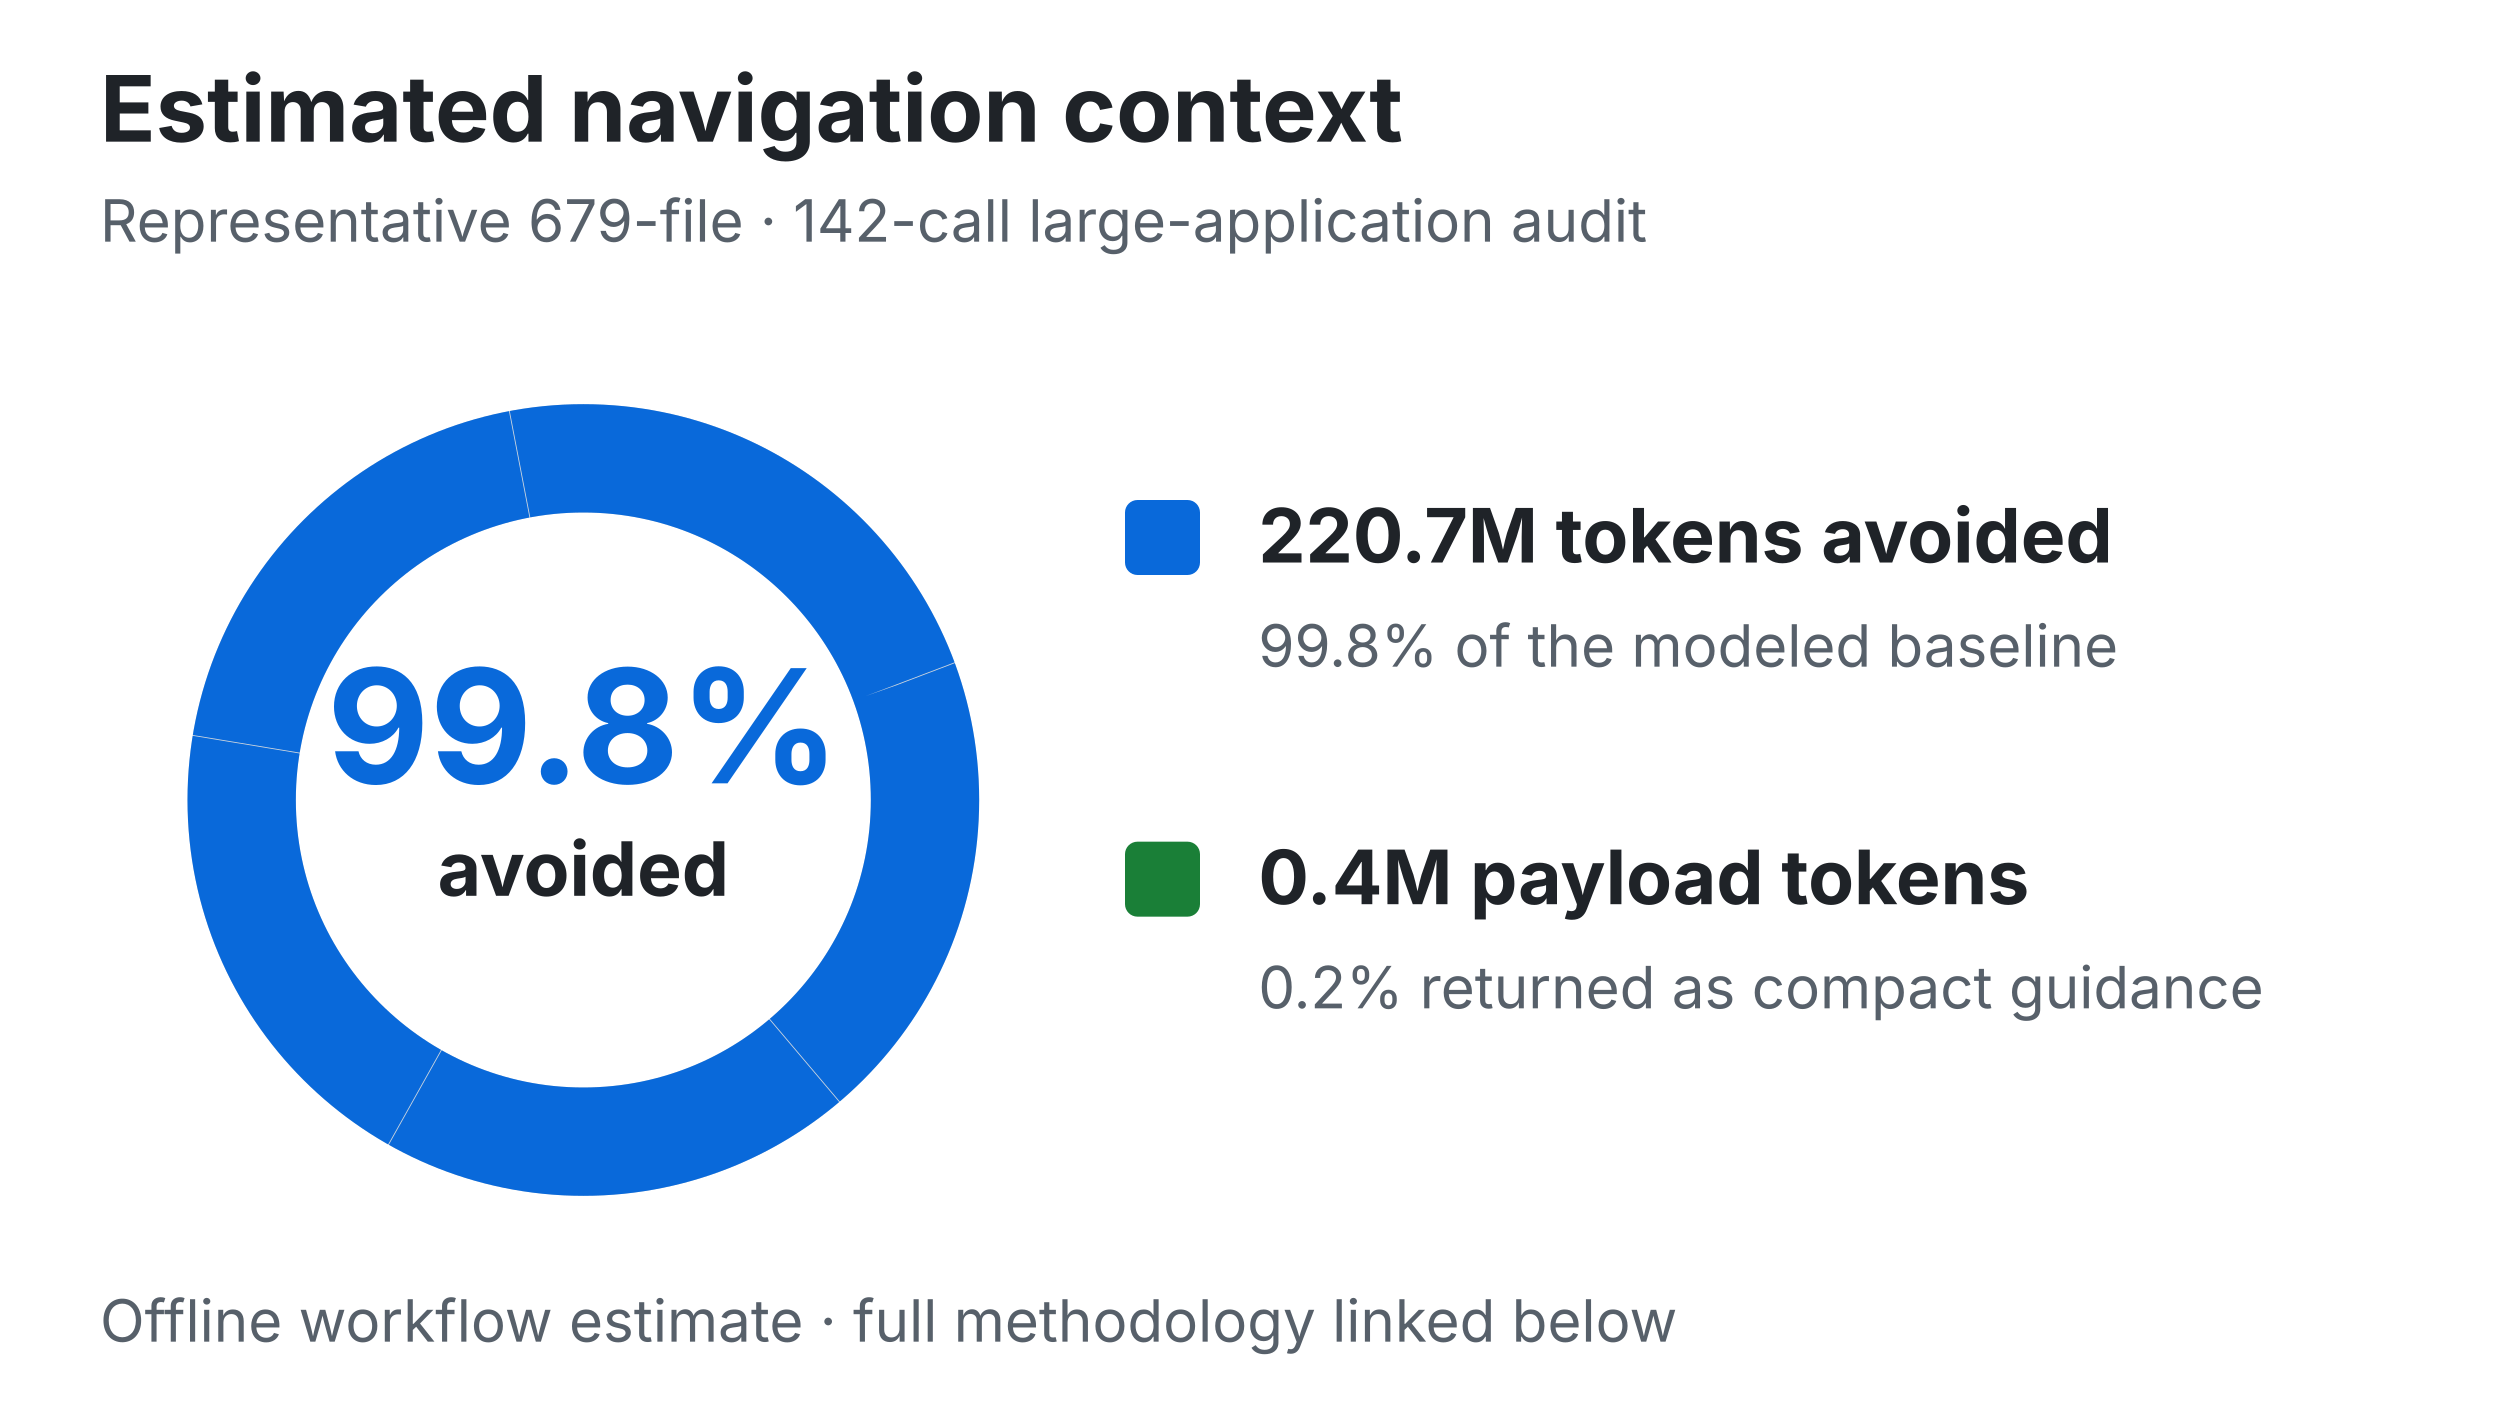
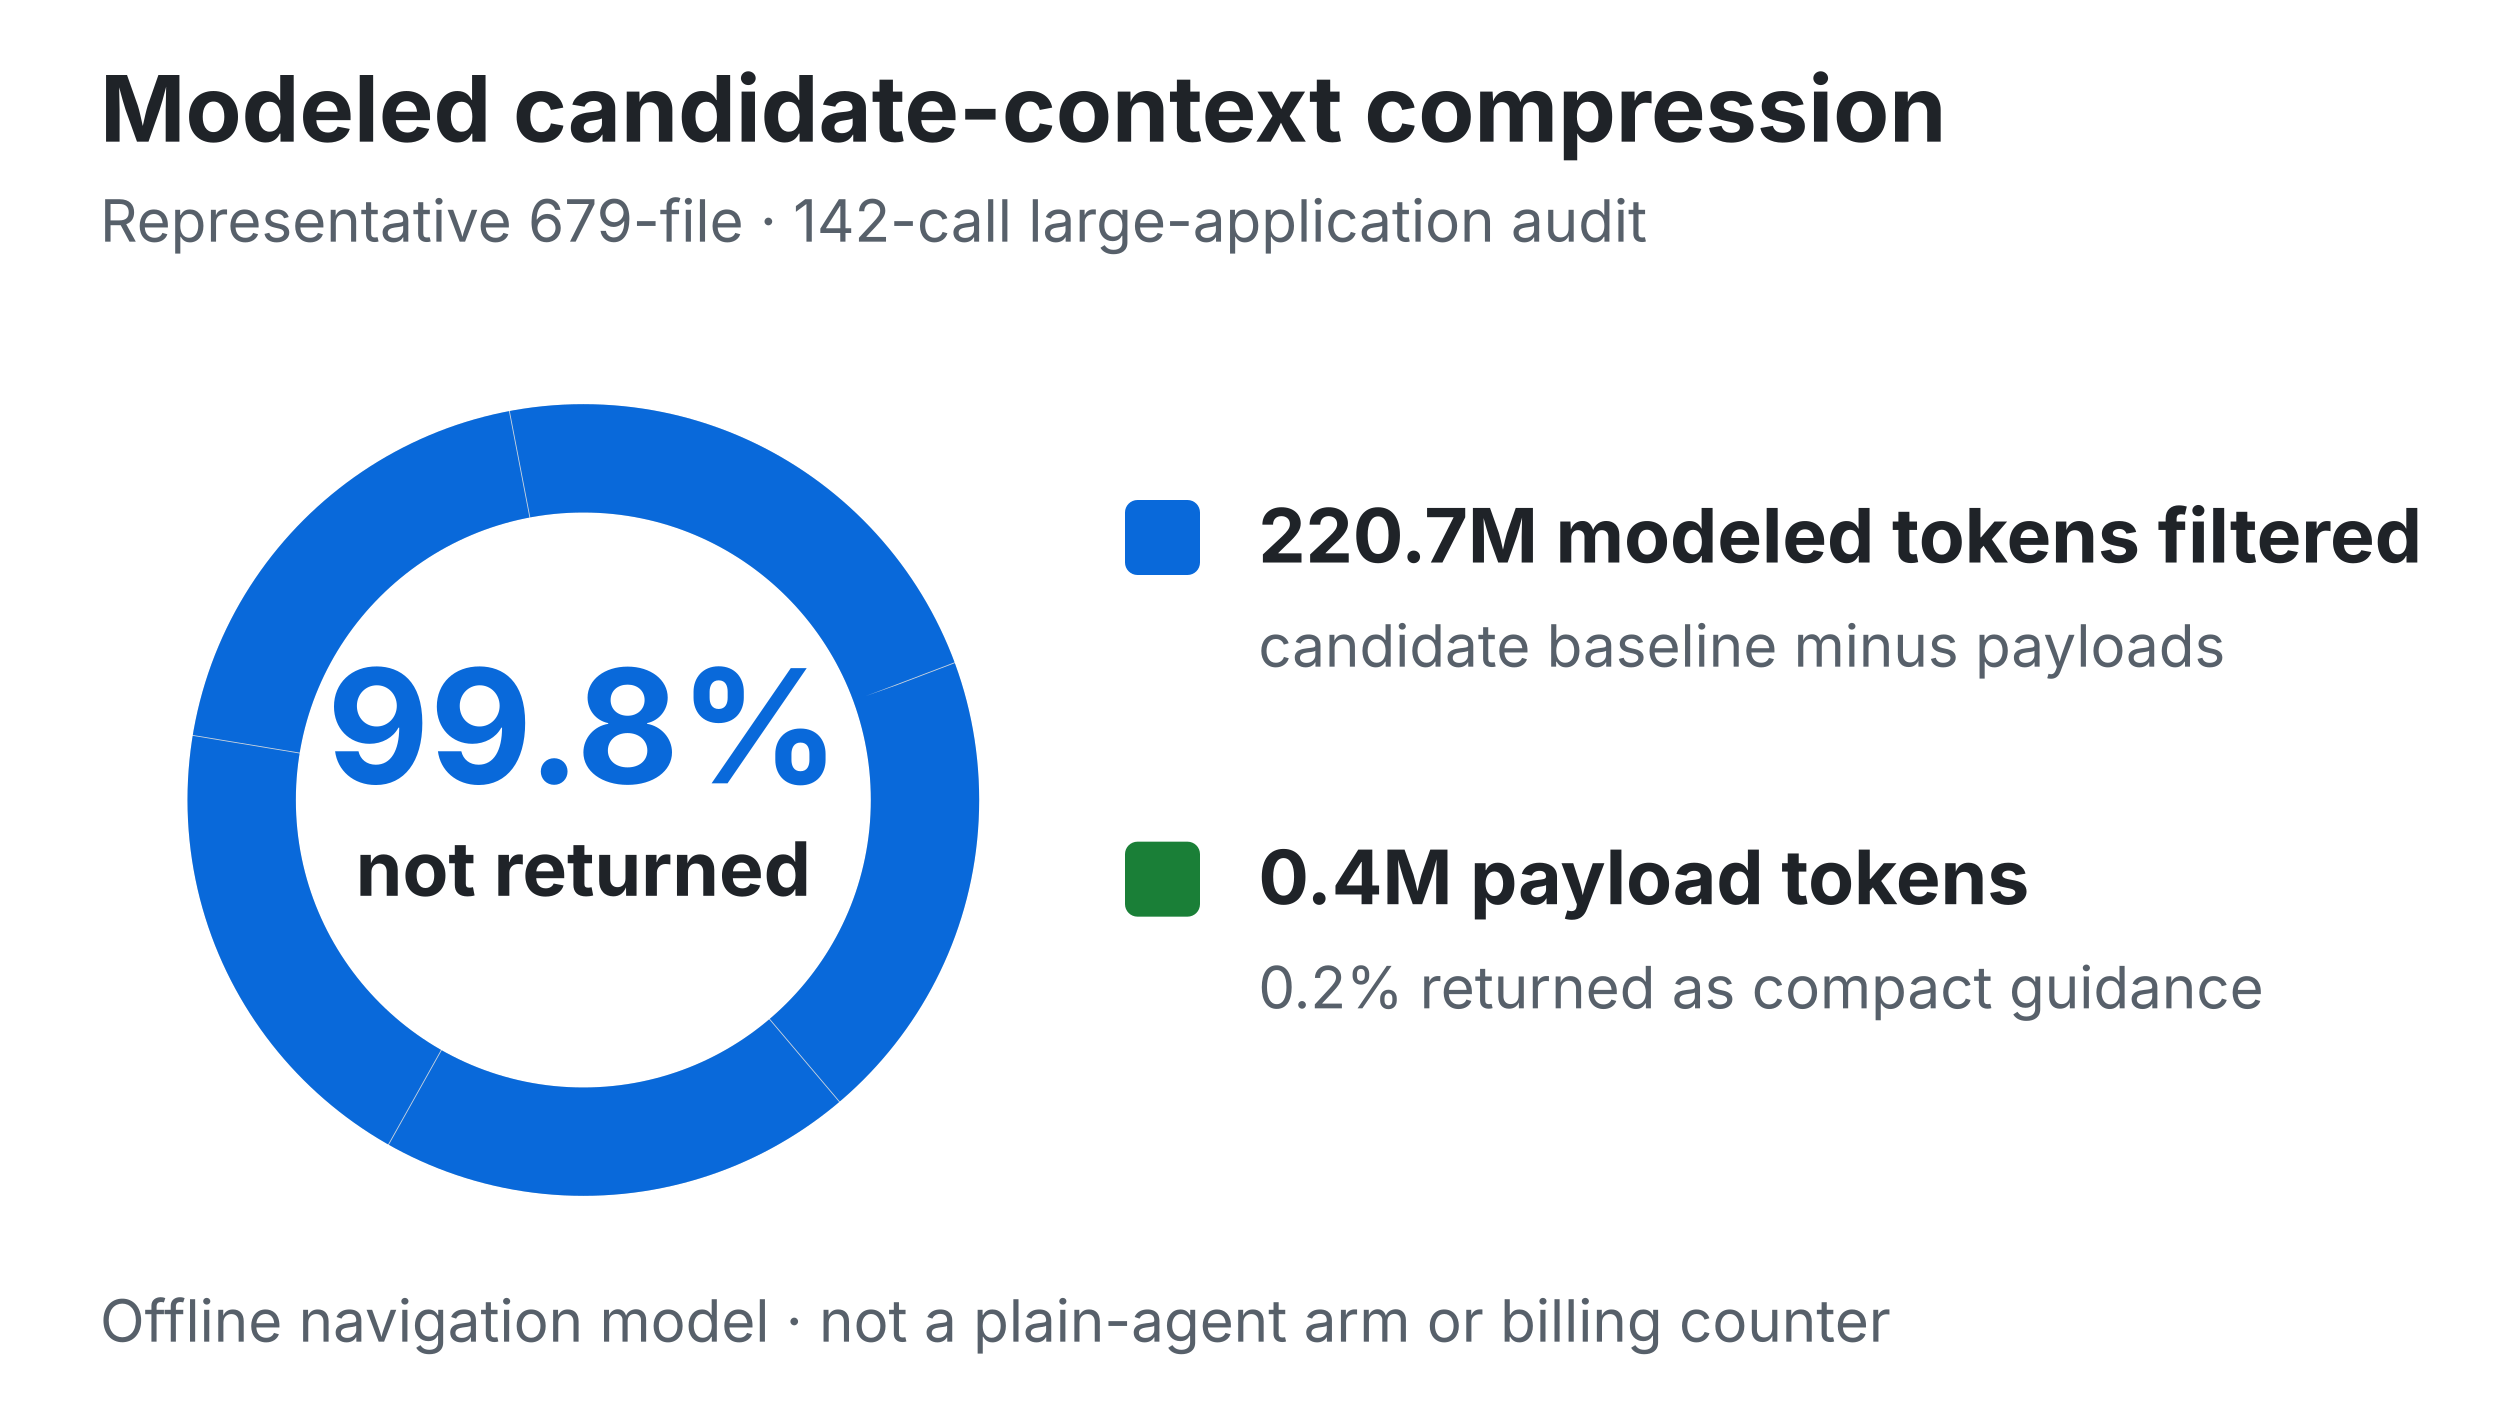
<svg xmlns="http://www.w3.org/2000/svg" role="img" aria-labelledby="title desc" viewBox="0 0 600 340">
  <style>
    text { font-family: -apple-system, BlinkMacSystemFont, "Segoe UI", sans-serif; fill: #1f2328; }
    .title { font-size: 22px; font-weight: 700; }
    .headline { font-size: 38px; font-weight: 750; fill: #0969da; }
    .label { font-size: 18px; font-weight: 650; }
    .muted { fill: #57606a; font-size: 14px; }
    .track { fill: none; stroke: #d0d7de; stroke-width: 26; }
    .avoided { fill: none; stroke: #0969da; stroke-width: 26; stroke-linecap: butt; }
    .payload { fill: #1a7f37; }
    .avoided-key { fill: #0969da; }
    @media (prefers-color-scheme: dark) {
      text { fill: #f0f6fc; }
      .headline { fill: #58a6ff; }
      .muted { fill: #8c959f; }
      .track { stroke: #30363d; }
      .avoided { stroke: #58a6ff; }
      .avoided-key { fill: #58a6ff; }
      .payload { fill: #3fb950; }
    }
  </style>
-   <text x="24" y="34" class="title">Estimated navigation context</text>
+   <text x="24" y="34" class="title">Modeled candidate-context compression</text>
  <text x="24" y="58" class="muted">Representative 679-file · 142-call large-application audit</text>
  <g transform="translate(140 192) rotate(-90)">
    <circle r="82" class="track" />
    <circle r="82" class="avoided" pathLength="100" stroke-dasharray="99.8 0.2" />
  </g>
  <text x="140" y="188" text-anchor="middle" class="headline">99.8%</text>
-   <text x="140" y="215" text-anchor="middle" class="label">avoided</text>
+   <text x="140" y="215" text-anchor="middle" class="label">not returned</text>
  <rect x="270" y="120" width="18" height="18" rx="3" class="avoided-key" />
-   <text x="302" y="135" class="label">220.7M tokens avoided</text>
-   <text x="302" y="160" class="muted">99.8% of the modeled baseline</text>
+   <text x="302" y="135" class="label">220.7M modeled tokens filtered</text>
+   <text x="302" y="160" class="muted">candidate baseline minus payloads</text>
  <rect x="270" y="202" width="18" height="18" rx="3" class="payload" />
  <text x="302" y="217" class="label">0.4M payload tokens</text>
  <text x="302" y="242" class="muted">0.2% returned as compact guidance</text>
-   <text x="24" y="322" class="muted">Offline workflow estimate · full methodology linked below</text>
+   <text x="24" y="322" class="muted">Offline navigation model · not a plain-agent arm or billing counter</text>
</svg>
